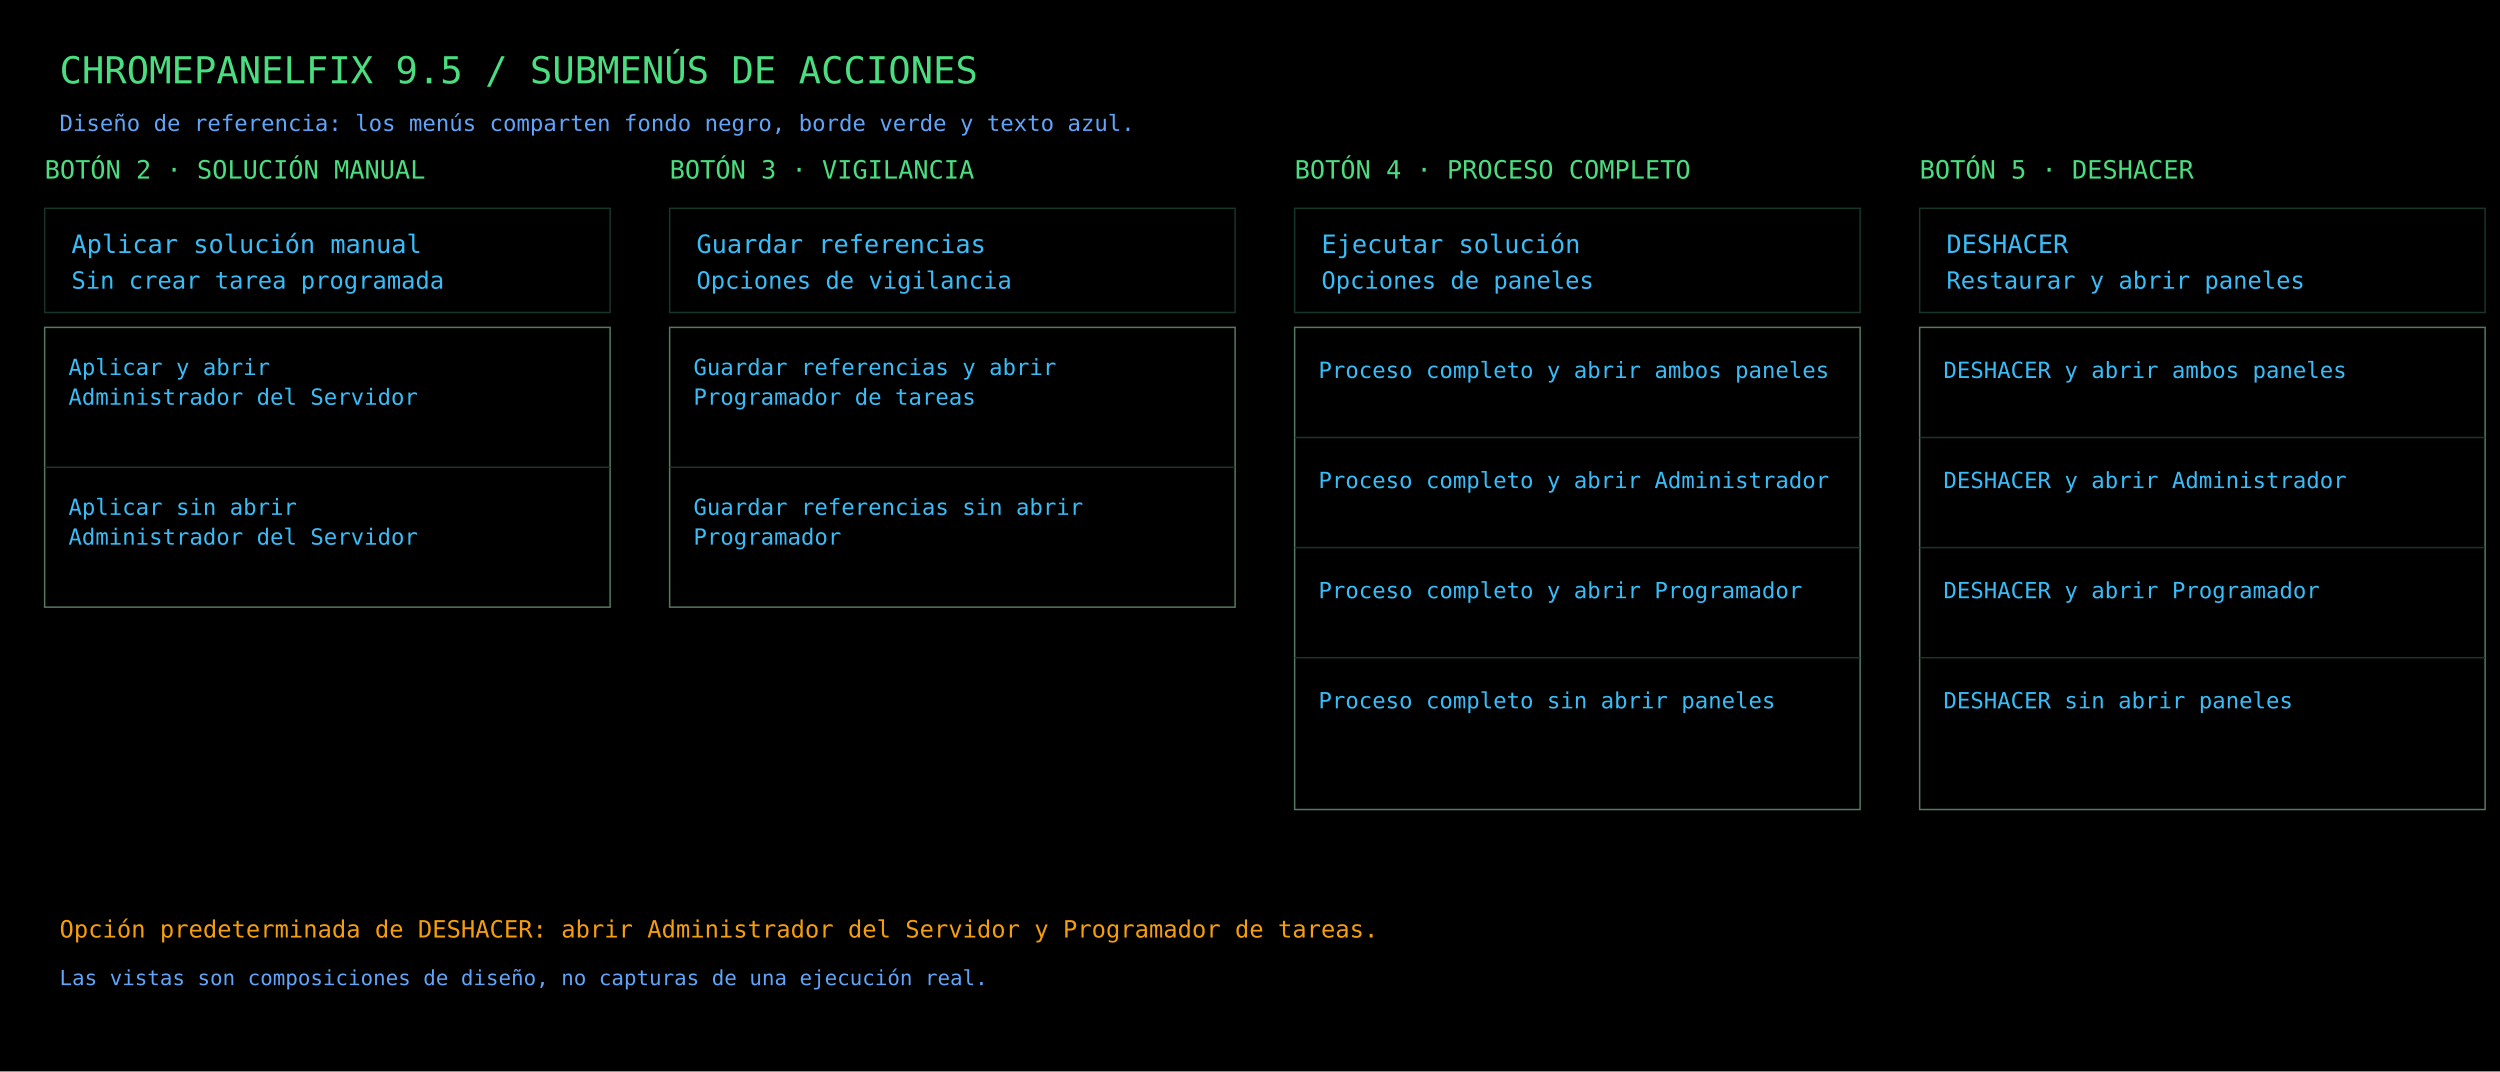
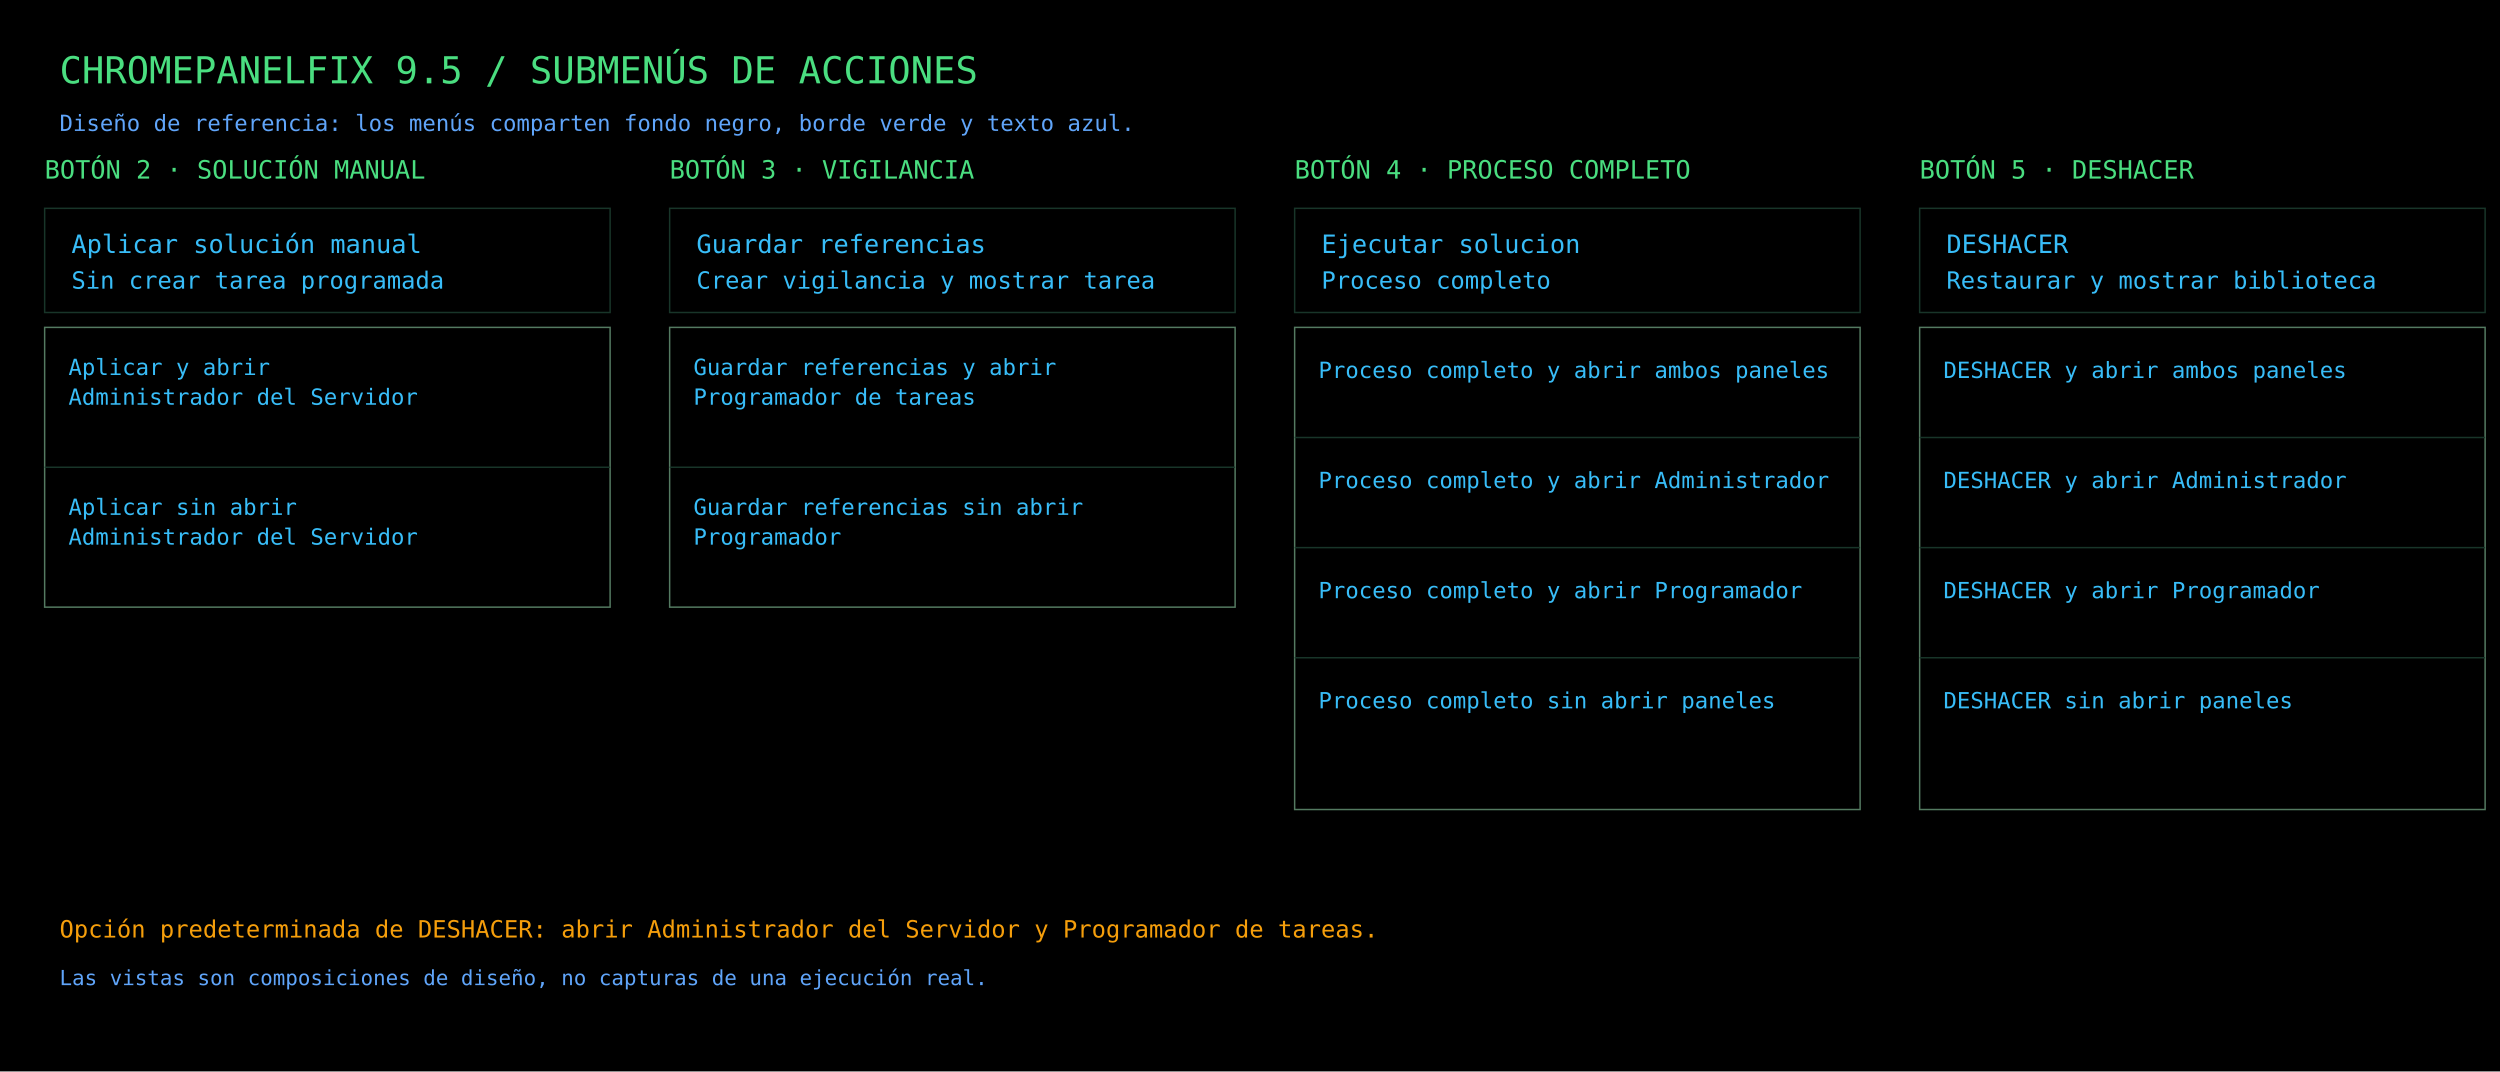
<svg xmlns="http://www.w3.org/2000/svg" width="1680" height="720" viewBox="0 0 1680 720">
  <rect width="1680" height="720" fill="#000" />
  <text x="40" y="56" fill="#4ADE80" font-family="Consolas,monospace" font-size="25">CHROMEPANELFIX 9.5  /  SUBMENÚS DE ACCIONES</text>
  <text x="40" y="88" fill="#60A5FA" font-family="Consolas,monospace" font-size="15">Diseño de referencia: los menús comparten fondo negro, borde verde y texto azul.</text>
  <g font-family="Consolas,monospace">
    <g transform="translate(30,120)">
      <text x="0" y="0" fill="#4ADE80" font-size="17">BOTÓN 2 · SOLUCIÓN MANUAL</text>
      <rect x="0" y="20" width="380" height="70" fill="#000" stroke="#183529" />
      <text x="18" y="50" fill="#38BDF8" font-size="17">Aplicar solución manual</text>
      <text x="18" y="74" fill="#38BDF8" font-size="16">Sin crear tarea programada</text>
      <rect x="0" y="100" width="380" height="188" fill="#000" stroke="#547A61" />
      <text x="16" y="132" fill="#38BDF8" font-size="15">
        <tspan x="16">Aplicar y abrir</tspan>
        <tspan x="16" dy="20">Administrador del Servidor</tspan>
      </text>
      <line x1="0" y1="194" x2="380" y2="194" stroke="#183529" />
      <text x="16" y="226" fill="#38BDF8" font-size="15">
        <tspan x="16">Aplicar sin abrir</tspan>
        <tspan x="16" dy="20">Administrador del Servidor</tspan>
      </text>
    </g>
    <g transform="translate(450,120)">
      <text x="0" y="0" fill="#4ADE80" font-size="17">BOTÓN 3 · VIGILANCIA</text>
      <rect x="0" y="20" width="380" height="70" fill="#000" stroke="#183529" />
      <text x="18" y="50" fill="#38BDF8" font-size="17">Guardar referencias</text>
-       <text x="18" y="74" fill="#38BDF8" font-size="16">Opciones de vigilancia</text>
+       <text x="18" y="74" fill="#38BDF8" font-size="16">Crear vigilancia y mostrar tarea</text>
      <rect x="0" y="100" width="380" height="188" fill="#000" stroke="#547A61" />
      <text x="16" y="132" fill="#38BDF8" font-size="15">
        <tspan x="16">Guardar referencias y abrir</tspan>
        <tspan x="16" dy="20">Programador de tareas</tspan>
      </text>
      <line x1="0" y1="194" x2="380" y2="194" stroke="#183529" />
      <text x="16" y="226" fill="#38BDF8" font-size="15">
        <tspan x="16">Guardar referencias sin abrir</tspan>
        <tspan x="16" dy="20">Programador</tspan>
      </text>
    </g>
    <g transform="translate(870,120)">
      <text x="0" y="0" fill="#4ADE80" font-size="17">BOTÓN 4 · PROCESO COMPLETO</text>
      <rect x="0" y="20" width="380" height="70" fill="#000" stroke="#183529" />
-       <text x="18" y="50" fill="#38BDF8" font-size="17">Ejecutar solución</text>
-       <text x="18" y="74" fill="#38BDF8" font-size="16">Opciones de paneles</text>
+       <text x="18" y="50" fill="#38BDF8" font-size="17">Ejecutar solucion</text>
+       <text x="18" y="74" fill="#38BDF8" font-size="16">Proceso completo</text>
      <rect x="0" y="100" width="380" height="324" fill="#000" stroke="#547A61" />
      <text x="16" y="134" fill="#38BDF8" font-size="15">Proceso completo y abrir ambos paneles</text>
      <line x1="0" y1="174" x2="380" y2="174" stroke="#183529" />
      <text x="16" y="208" fill="#38BDF8" font-size="15">Proceso completo y abrir Administrador</text>
      <line x1="0" y1="248" x2="380" y2="248" stroke="#183529" />
      <text x="16" y="282" fill="#38BDF8" font-size="15">Proceso completo y abrir Programador</text>
      <line x1="0" y1="322" x2="380" y2="322" stroke="#183529" />
      <text x="16" y="356" fill="#38BDF8" font-size="15">Proceso completo sin abrir paneles</text>
    </g>
    <g transform="translate(1290,120)">
      <text x="0" y="0" fill="#4ADE80" font-size="17">BOTÓN 5 · DESHACER</text>
      <rect x="0" y="20" width="380" height="70" fill="#000" stroke="#183529" />
      <text x="18" y="50" fill="#38BDF8" font-size="17">DESHACER</text>
-       <text x="18" y="74" fill="#38BDF8" font-size="16">Restaurar y abrir paneles</text>
+       <text x="18" y="74" fill="#38BDF8" font-size="16">Restaurar y mostrar biblioteca</text>
      <rect x="0" y="100" width="380" height="324" fill="#000" stroke="#547A61" />
      <text x="16" y="134" fill="#38BDF8" font-size="15">DESHACER y abrir ambos paneles</text>
      <line x1="0" y1="174" x2="380" y2="174" stroke="#183529" />
      <text x="16" y="208" fill="#38BDF8" font-size="15">DESHACER y abrir Administrador</text>
      <line x1="0" y1="248" x2="380" y2="248" stroke="#183529" />
      <text x="16" y="282" fill="#38BDF8" font-size="15">DESHACER y abrir Programador</text>
      <line x1="0" y1="322" x2="380" y2="322" stroke="#183529" />
      <text x="16" y="356" fill="#38BDF8" font-size="15">DESHACER sin abrir paneles</text>
    </g>
  </g>
  <text x="40" y="630" fill="#F59E0B" font-family="Consolas,monospace" font-size="16">Opción predeterminada de DESHACER: abrir Administrador del Servidor y Programador de tareas.</text>
  <text x="40" y="662" fill="#60A5FA" font-family="Consolas,monospace" font-size="14">Las vistas son composiciones de diseño, no capturas de una ejecución real.</text>
</svg>
